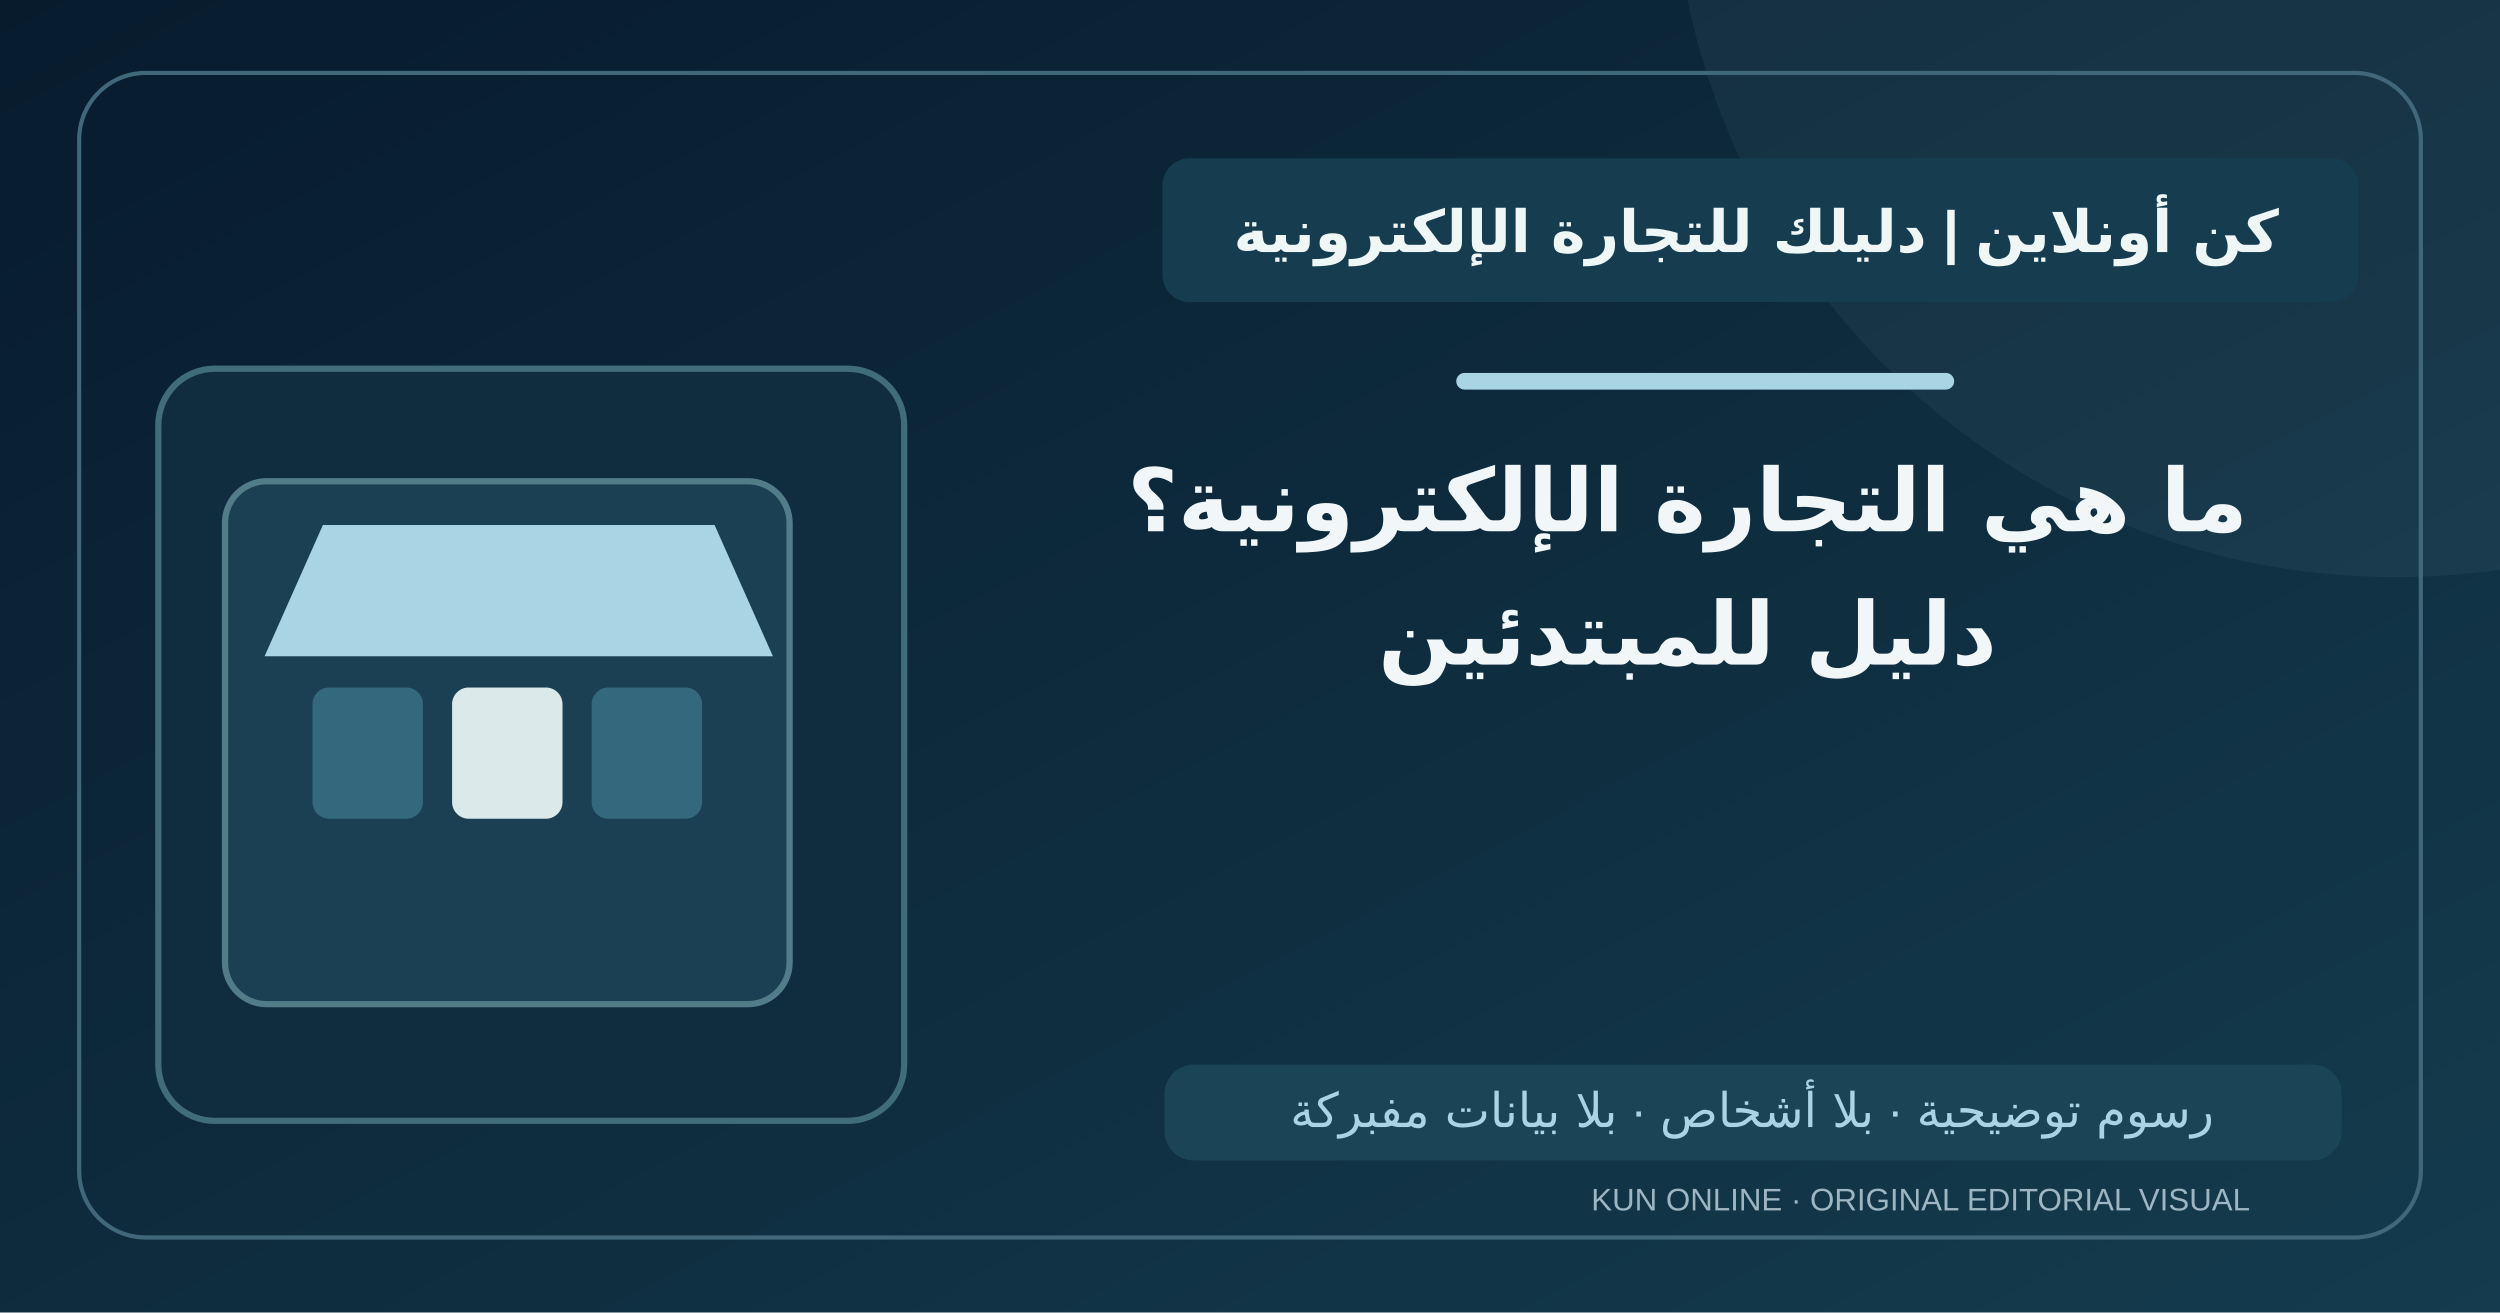
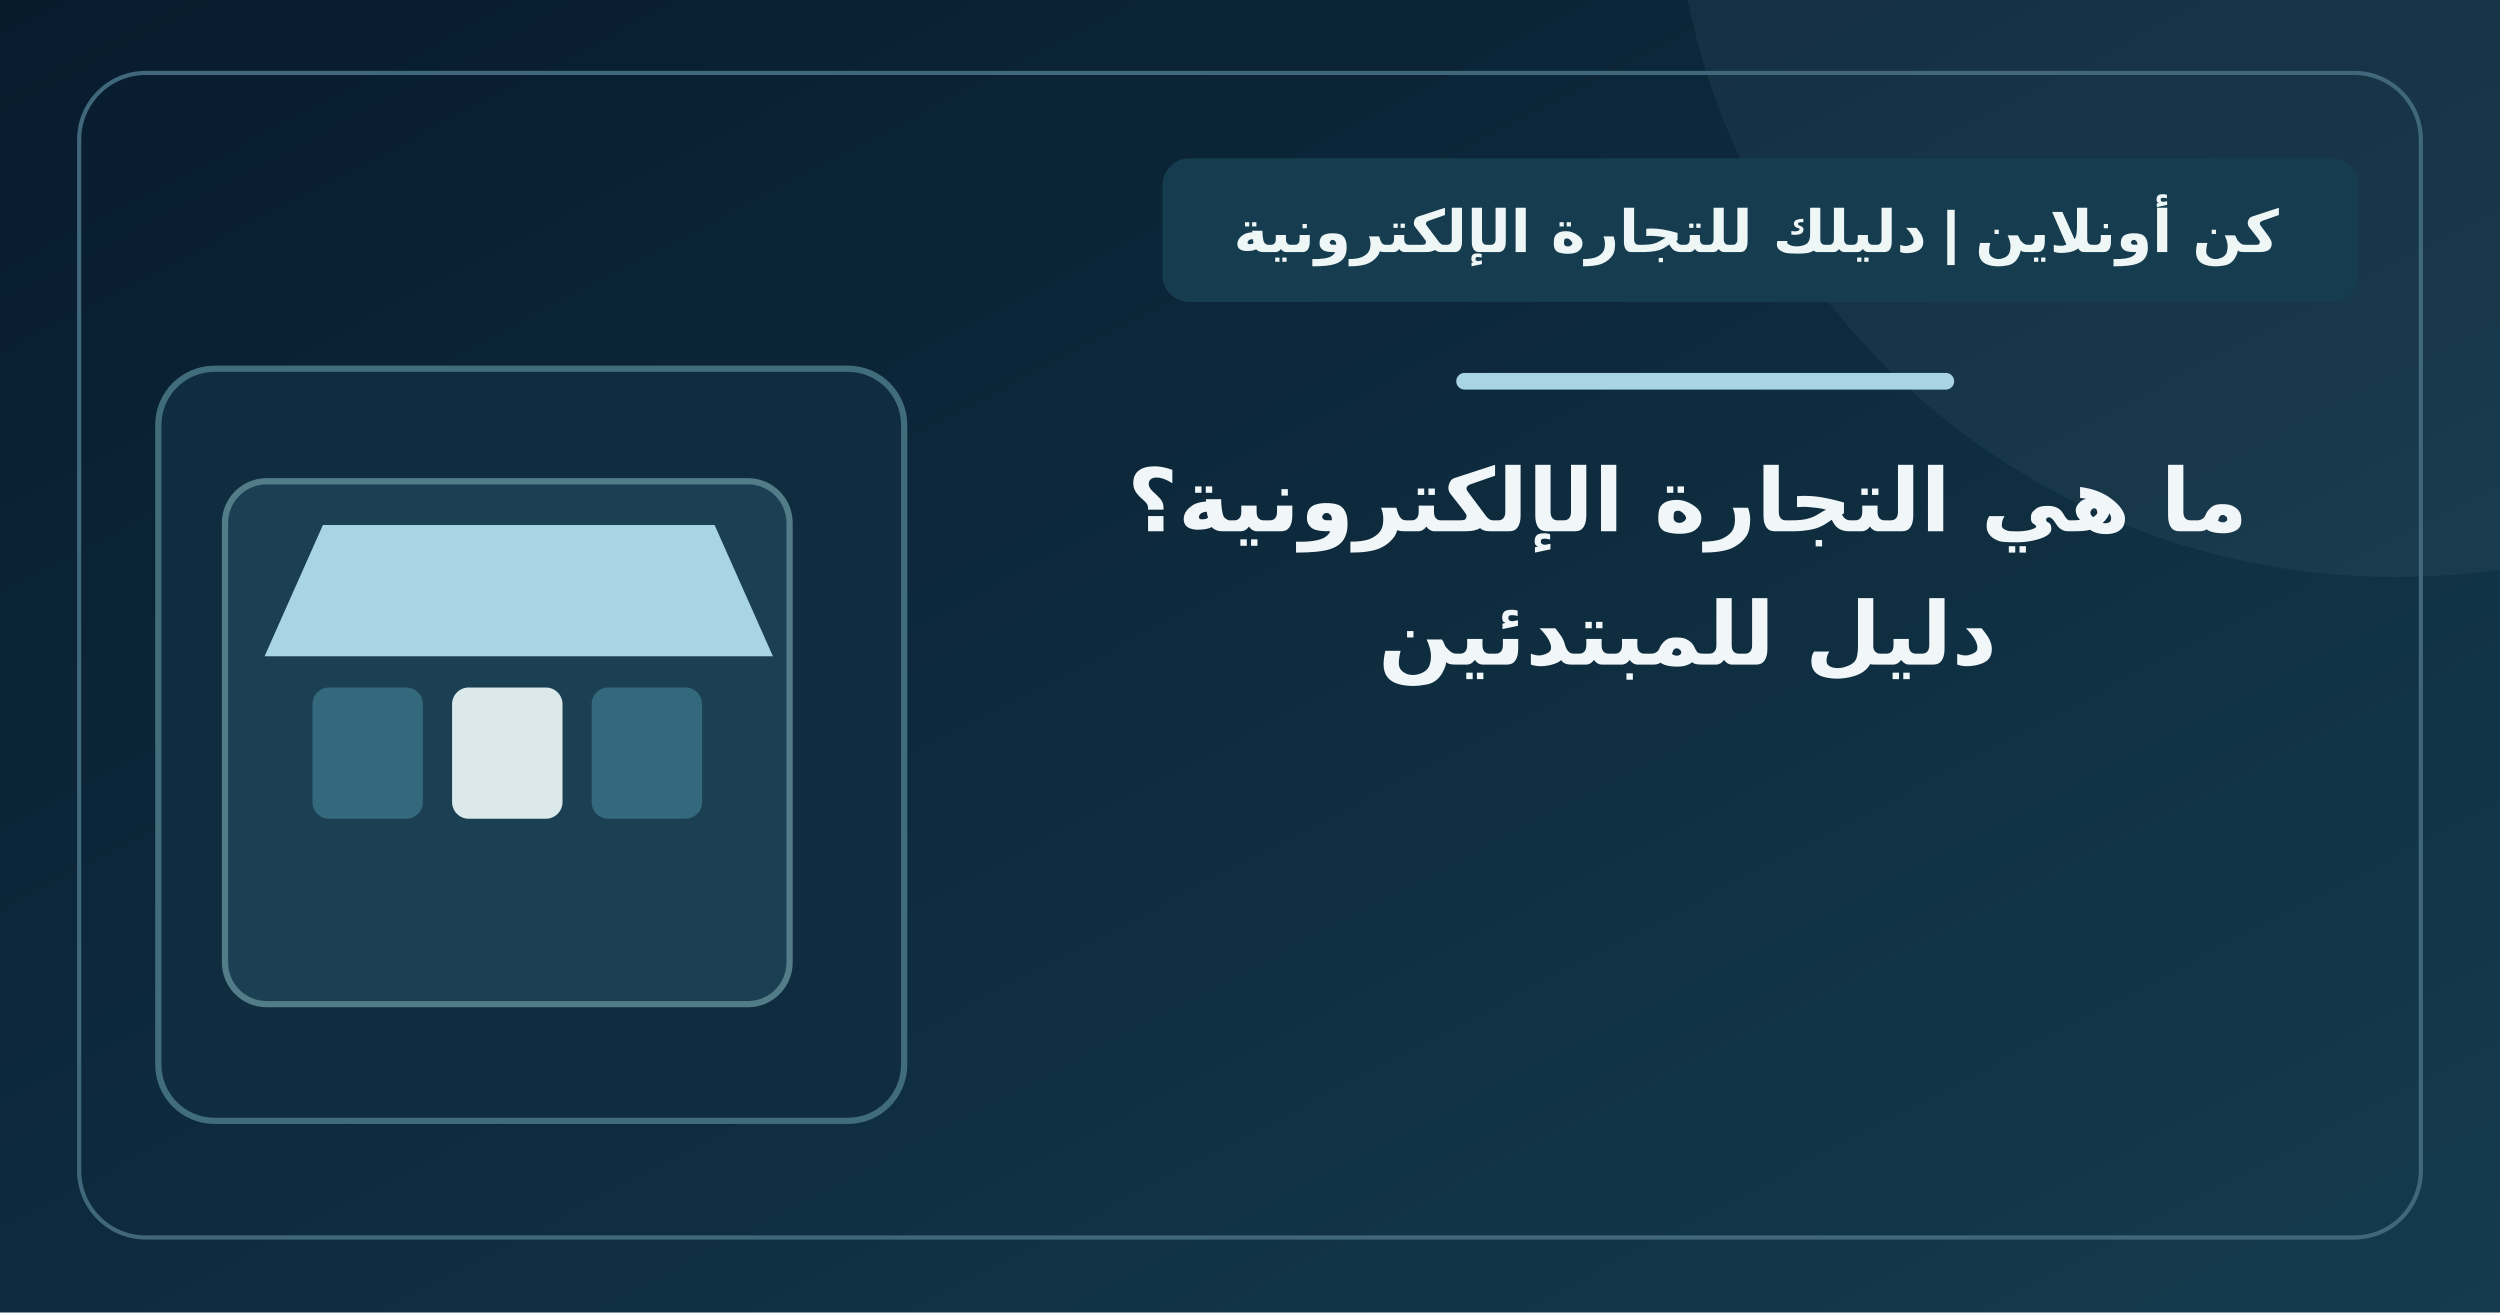
<svg xmlns="http://www.w3.org/2000/svg" width="1200" height="630" viewBox="0 0 1200 630" role="img" aria-labelledby="title desc">
  <defs>
    <linearGradient id="g" x2="1" y2="1">
      <stop stop-color="#071b2d" />
      <stop offset="1" stop-color="#143c4e" />
    </linearGradient>
  </defs>
  <rect width="1200" height="630" fill="url(#g)" />
  <circle cx="1150" cy="-70" r="347" fill="#a9d4e4" opacity=".06" />
  <rect x="38" y="35" width="1124" height="559" rx="32" fill="none" stroke="#41677b" stroke-width="2" />
  <rect x="76" y="177" width="358" height="361" rx="27" fill="#102c3f" stroke="#406d79" stroke-width="3" />
  <rect x="108" y="231" width="271" height="251" rx="20" fill="#1c4053" stroke="#537c89" stroke-width="3" />
  <path d="M127 315 l28 -63 h188 l28 63 z" fill="#a9d4e4" />
  <rect x="150" y="330" width="53" height="63" rx="8" fill="#34687c" />
  <rect x="217" y="330" width="53" height="63" rx="8" fill="#dbe9eb" />
  <rect x="284" y="330" width="53" height="63" rx="8" fill="#34687c" />
  <rect x="558" y="76" width="574" height="69" rx="13" fill="#153d4f" />
  <text x="843" y="121" text-anchor="middle" direction="rtl" font-family="Cairo,Tajawal,Arial,sans-serif" font-size="28" font-weight="700" fill="#eff6f6">كن أونلاين | دليلك للتجارة الإلكترونية</text>
  <rect x="699" y="179" width="239" height="8" rx="4" fill="#a9d4e4" />
  <text x="810" y="255" text-anchor="middle" direction="rtl" font-family="Cairo,Tajawal,Arial,sans-serif" font-size="42" font-weight="700" fill="#f1f7f9">ما هي التجارة الإلكترونية؟</text>
  <text x="810" y="319" text-anchor="middle" direction="rtl" font-family="Cairo,Tajawal,Arial,sans-serif" font-size="42" font-weight="700" fill="#f1f7f9">دليل للمبتدئين</text>
-   <rect x="559" y="511" width="565" height="46" rx="14" fill="#1b4556" />
-   <text x="841" y="541" text-anchor="middle" direction="rtl" font-family="Cairo,Tajawal,Arial,sans-serif" font-size="23" fill="#a9d4e4">رسوم توضيحية · بلا أشخاص · بلا بيانات مفبركة</text>
-   <text x="1080" y="581" text-anchor="end" font-family="Arial,sans-serif" font-size="15" fill="#9db6c2">KUN ONLINE · ORIGINAL EDITORIAL VISUAL</text>
</svg>
